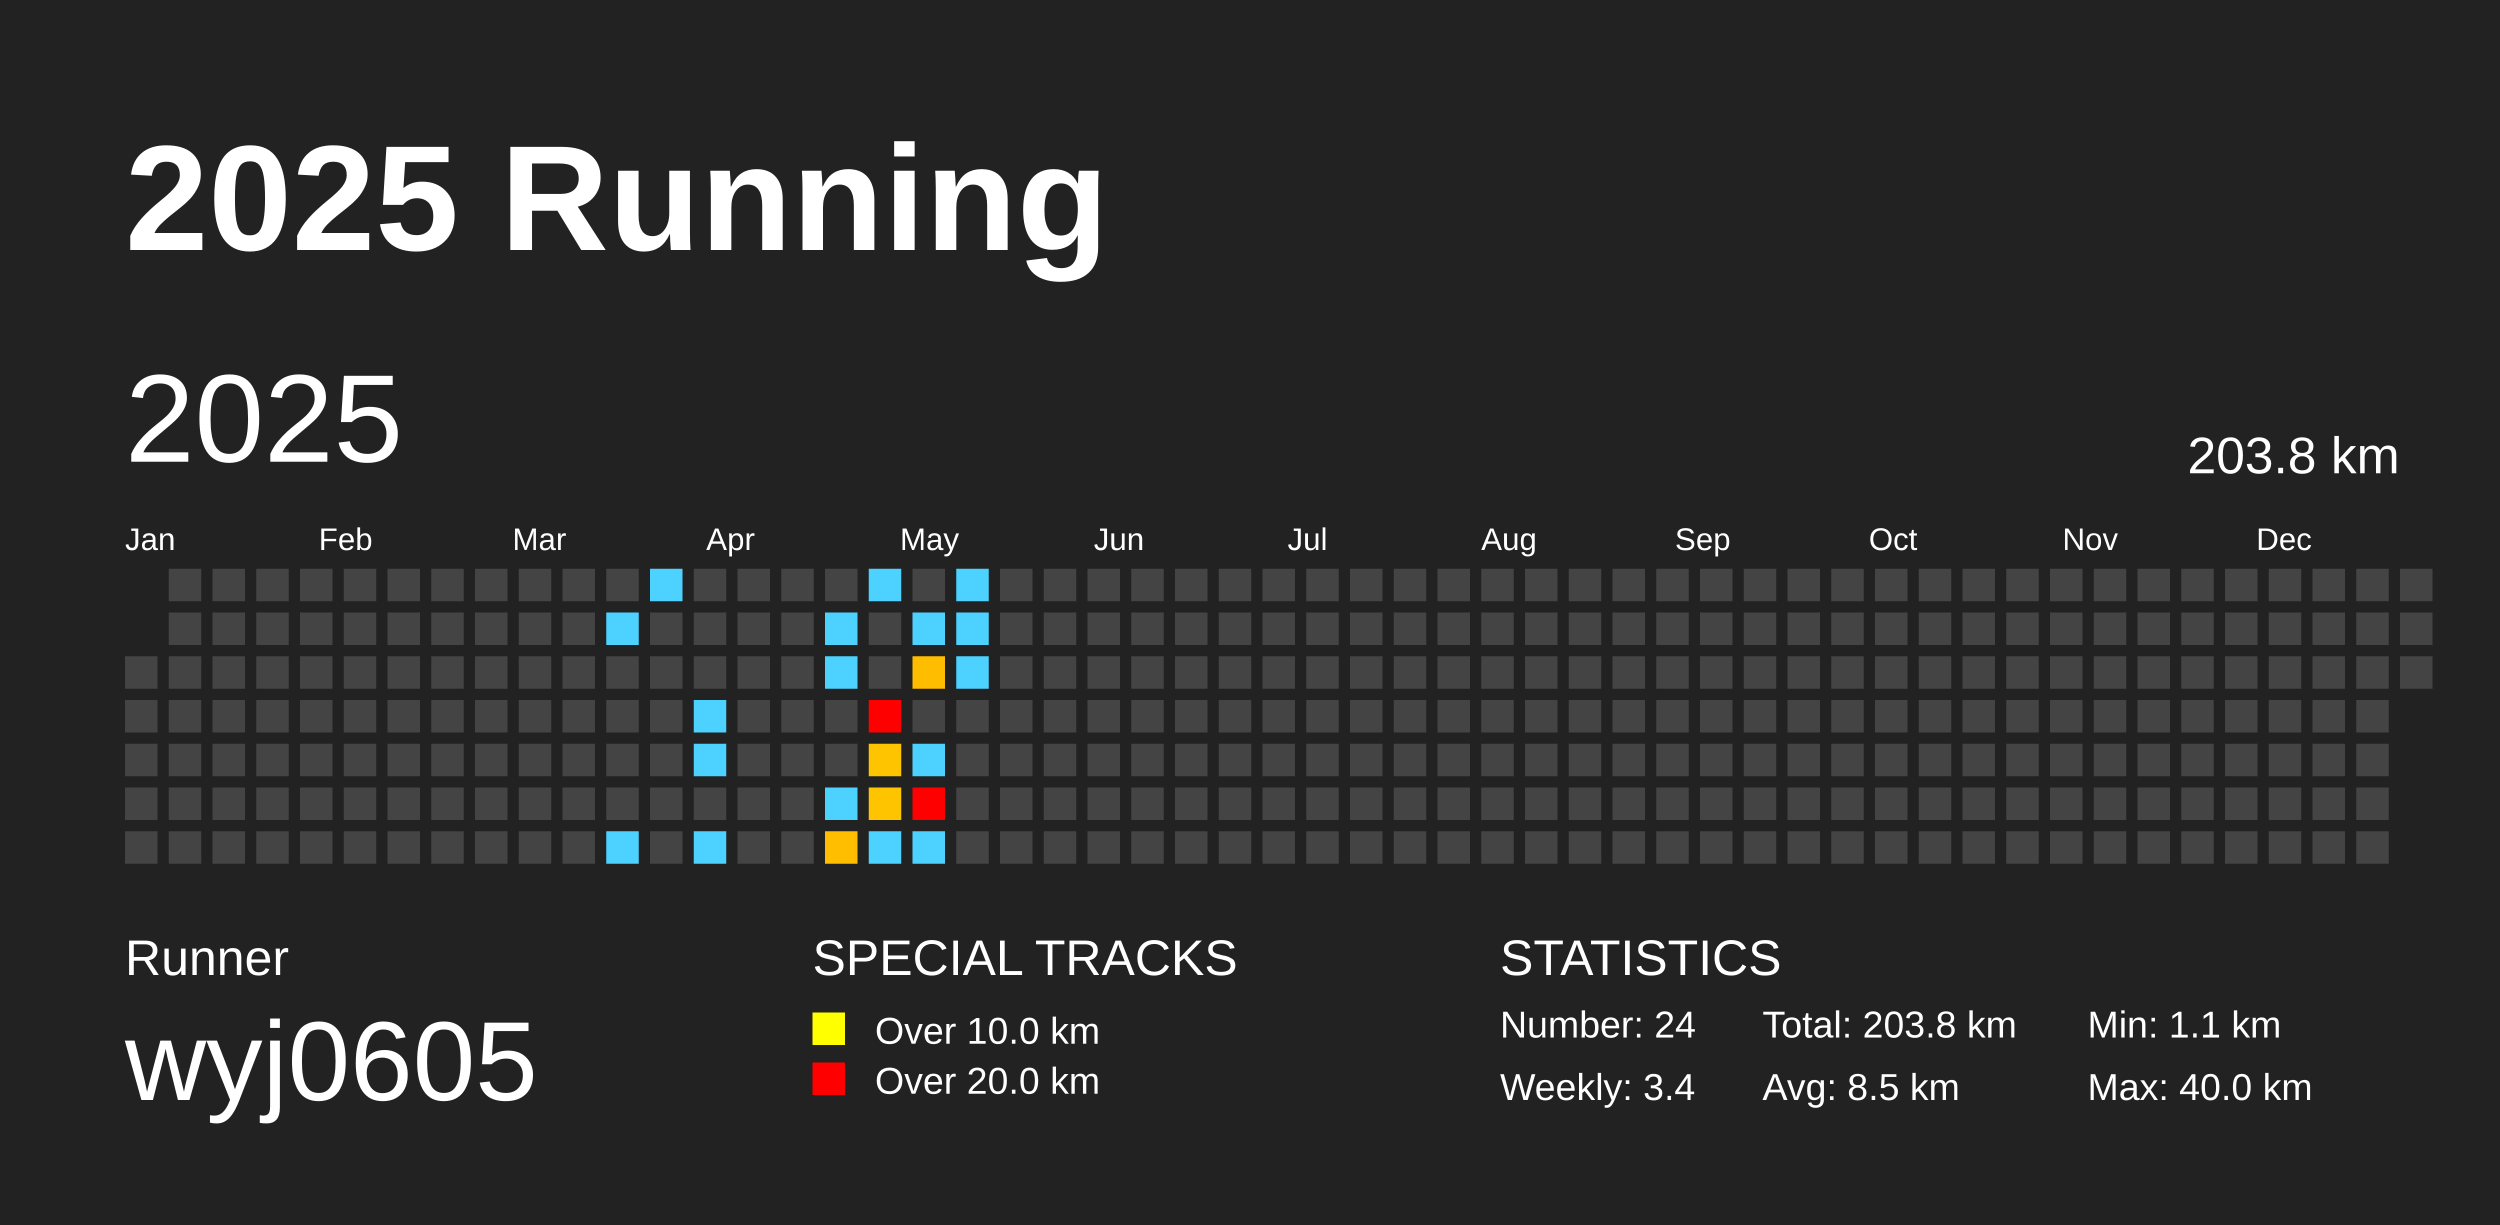
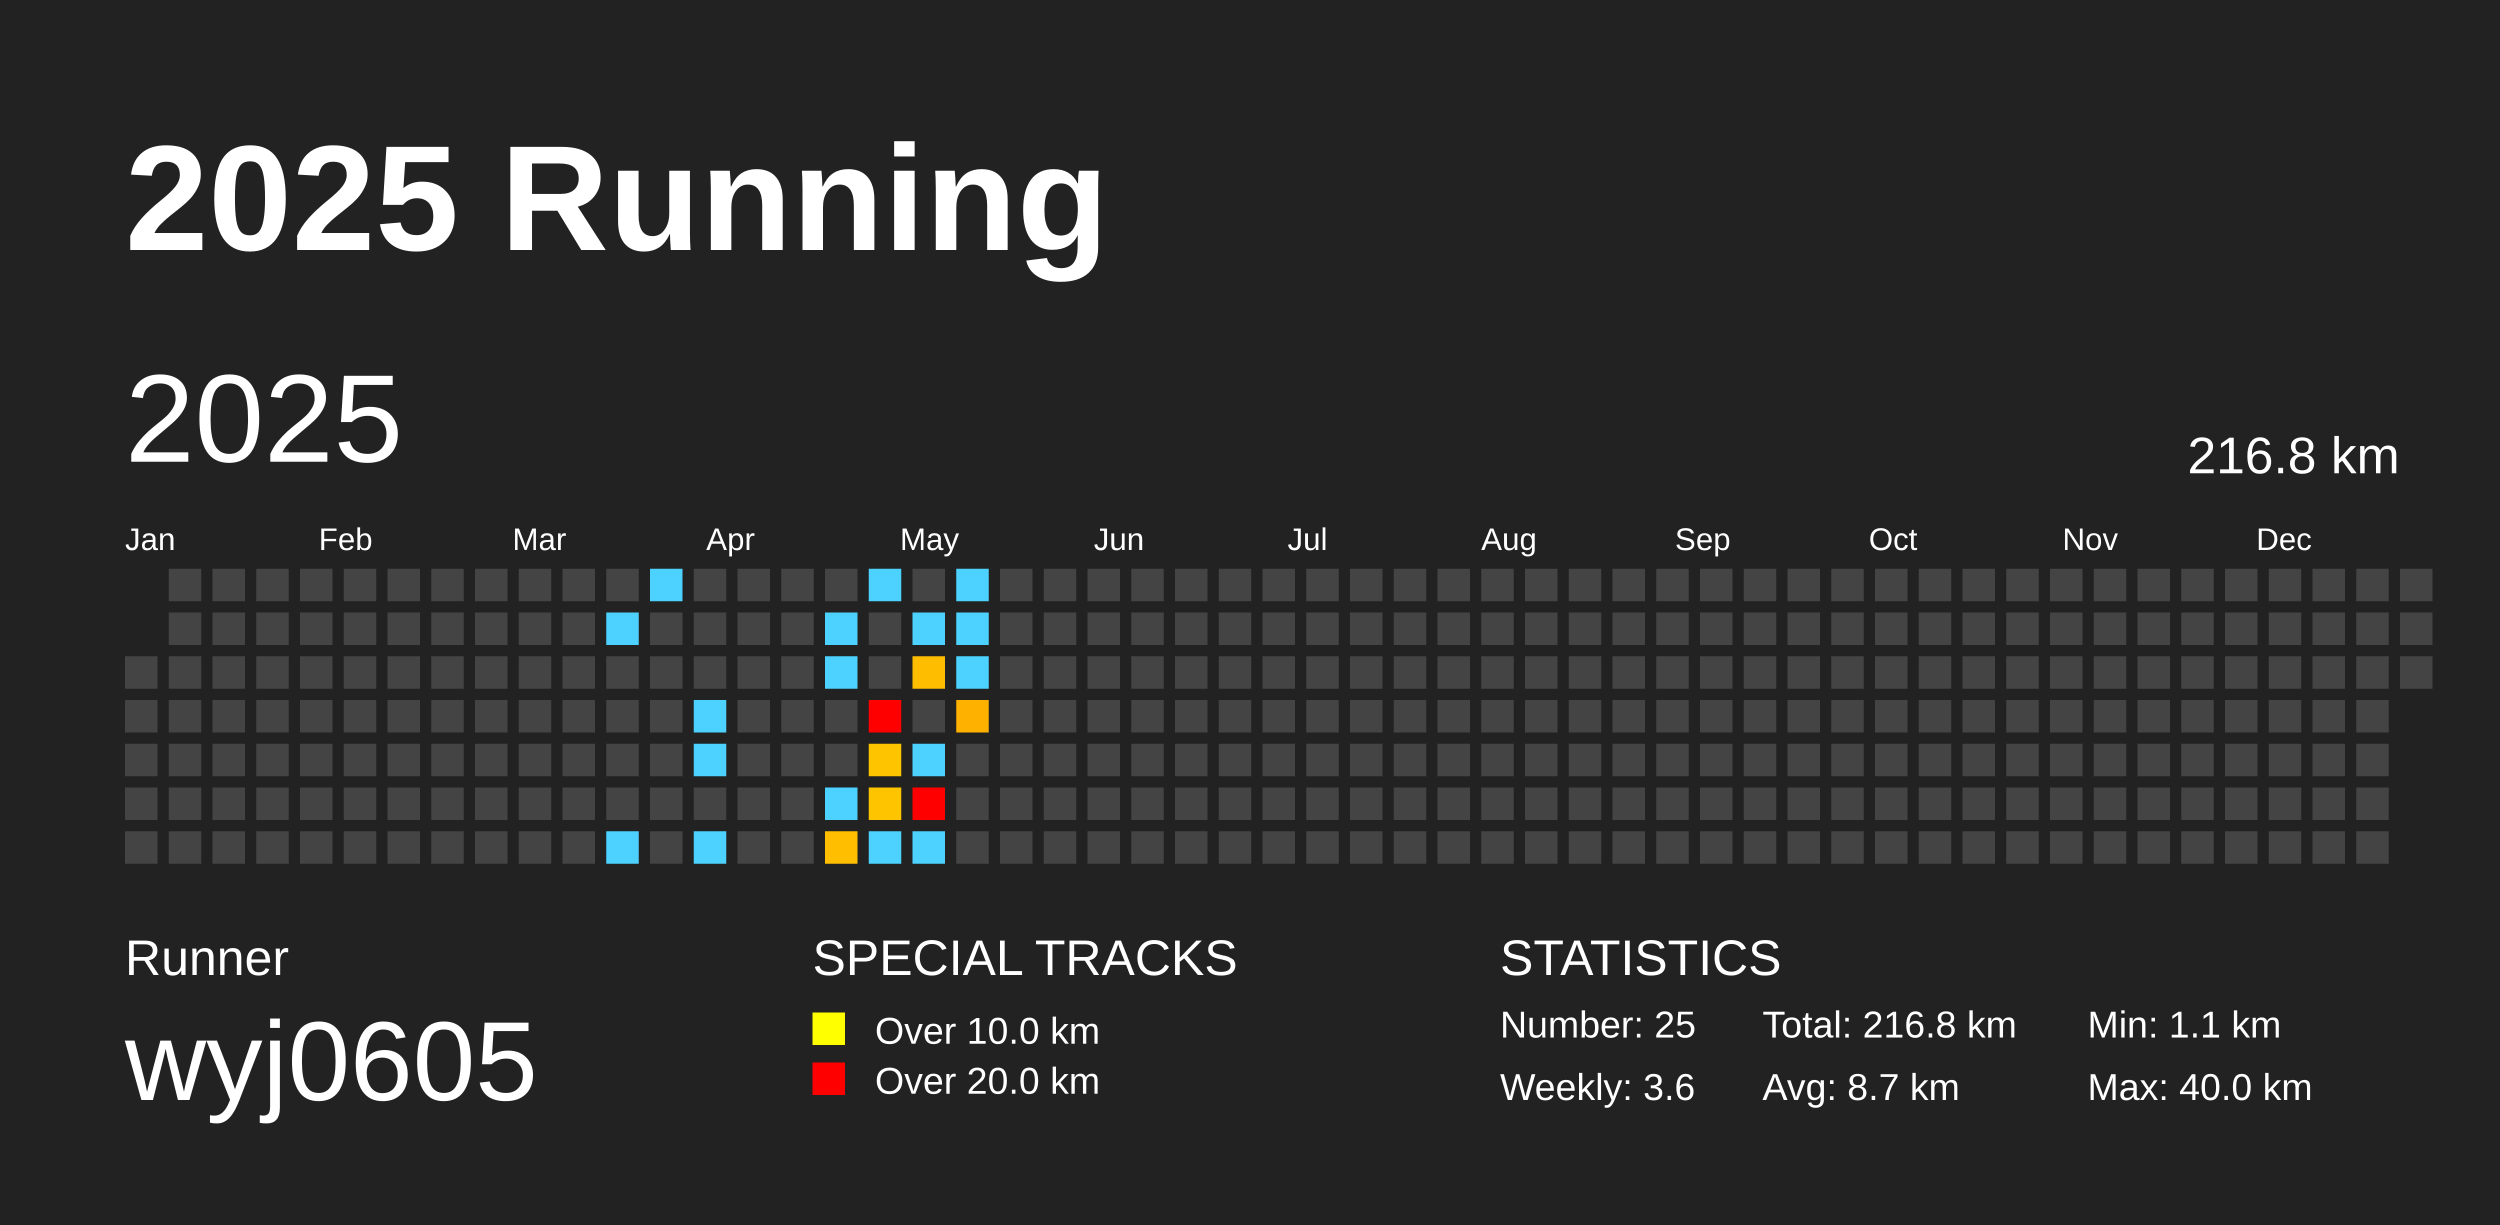
<svg xmlns="http://www.w3.org/2000/svg" baseProfile="full" height="98mm" version="1.1" viewBox="0,0,200,98" width="200mm">
  <defs />
  <rect fill="#222222" height="98" width="200" x="0" y="0" />
  <text fill="#FFFFFF" style="font-size:12px; font-family:Arial; font-weight:bold;" x="10" y="20">2025 Running</text>
  <text fill="#FFFFFF" style="font-size:4px; font-family:Arial" x="10" y="78">Runner</text>
  <text fill="#FFFFFF" style="font-size:9px; font-family:Arial" x="10" y="88">wyj0605</text>
  <text fill="#FFFFFF" style="font-size:4px; font-family:Arial" x="65" y="78">SPECIAL TRACKS</text>
  <rect fill="yellow" height="2.6" width="2.6" x="65" y="81" />
  <text fill="#FFFFFF" style="font-size:3px; font-family:Arial" x="70" y="83.5">Over 10.0 km</text>
  <rect fill="red" height="2.6" width="2.6" x="65" y="85" />
  <text fill="#FFFFFF" style="font-size:3px; font-family:Arial" x="70" y="87.5">Over 20.0 km</text>
  <text fill="#FFFFFF" style="font-size:4px; font-family:Arial" x="120" y="78">STATISTICS</text>
-   <text fill="#FFFFFF" style="font-size:3px; font-family:Arial" x="120" y="83">Number: 24</text>
-   <text fill="#FFFFFF" style="font-size:3px; font-family:Arial" x="120" y="88">Weekly: 3.4</text>
-   <text fill="#FFFFFF" style="font-size:3px; font-family:Arial" x="141" y="83">Total: 203.8 km</text>
-   <text fill="#FFFFFF" style="font-size:3px; font-family:Arial" x="141" y="88">Avg: 8.5 km</text>
+   <text fill="#FFFFFF" style="font-size:3px; font-family:Arial" x="120" y="83">Number: 25</text>
+   <text fill="#FFFFFF" style="font-size:3px; font-family:Arial" x="120" y="88">Weekly: 3.6</text>
+   <text fill="#FFFFFF" style="font-size:3px; font-family:Arial" x="141" y="83">Total: 216.8 km</text>
+   <text fill="#FFFFFF" style="font-size:3px; font-family:Arial" x="141" y="88">Avg: 8.7 km</text>
  <text fill="#FFFFFF" style="font-size:3px; font-family:Arial" x="167" y="83">Min: 1.1 km</text>
  <text fill="#FFFFFF" style="font-size:3px; font-family:Arial" x="167" y="88">Max: 40.0 km</text>
  <text dominant-baseline="hanging" fill="#FFFFFF" style="font-size:10.0px; font-family:Arial;" x="10" y="30">2025</text>
-   <text dominant-baseline="hanging" fill="#FFFFFF" style="font-size:4.125px; font-family:Arial;" x="175" y="35">203.8 km</text>
+   <text dominant-baseline="hanging" fill="#FFFFFF" style="font-size:4.125px; font-family:Arial;" x="175" y="35">216.8 km</text>
  <text fill="#FFFFFF" style="font-size:2.5px; font-family:Arial" x="10.0" y="44">Jan</text>
  <text fill="#FFFFFF" style="font-size:2.5px; font-family:Arial" x="25.5" y="44">Feb</text>
  <text fill="#FFFFFF" style="font-size:2.5px; font-family:Arial" x="41.0" y="44">Mar</text>
  <text fill="#FFFFFF" style="font-size:2.5px; font-family:Arial" x="56.5" y="44">Apr</text>
  <text fill="#FFFFFF" style="font-size:2.5px; font-family:Arial" x="72.0" y="44">May</text>
  <text fill="#FFFFFF" style="font-size:2.5px; font-family:Arial" x="87.5" y="44">Jun</text>
  <text fill="#FFFFFF" style="font-size:2.5px; font-family:Arial" x="103.0" y="44">Jul</text>
  <text fill="#FFFFFF" style="font-size:2.5px; font-family:Arial" x="118.5" y="44">Aug</text>
  <text fill="#FFFFFF" style="font-size:2.5px; font-family:Arial" x="134.0" y="44">Sep</text>
  <text fill="#FFFFFF" style="font-size:2.5px; font-family:Arial" x="149.5" y="44">Oct</text>
  <text fill="#FFFFFF" style="font-size:2.5px; font-family:Arial" x="165.0" y="44">Nov</text>
  <text fill="#FFFFFF" style="font-size:2.5px; font-family:Arial" x="180.5" y="44">Dec</text>
  <rect fill="#444444" height="2.6" width="2.6" x="10.0" y="52.5" />
  <rect fill="#444444" height="2.6" width="2.6" x="10.0" y="56.0" />
  <rect fill="#444444" height="2.6" width="2.6" x="10.0" y="59.5" />
  <rect fill="#444444" height="2.6" width="2.6" x="10.0" y="63.0" />
  <rect fill="#444444" height="2.6" width="2.6" x="10.0" y="66.5" />
  <rect fill="#444444" height="2.6" width="2.6" x="13.5" y="45.5" />
  <rect fill="#444444" height="2.6" width="2.6" x="13.5" y="49.0" />
  <rect fill="#444444" height="2.6" width="2.6" x="13.5" y="52.5" />
  <rect fill="#444444" height="2.6" width="2.6" x="13.5" y="56.0" />
  <rect fill="#444444" height="2.6" width="2.6" x="13.5" y="59.5" />
  <rect fill="#444444" height="2.6" width="2.6" x="13.5" y="63.0" />
  <rect fill="#444444" height="2.6" width="2.6" x="13.5" y="66.5" />
  <rect fill="#444444" height="2.6" width="2.6" x="17.0" y="45.5" />
  <rect fill="#444444" height="2.6" width="2.6" x="17.0" y="49.0" />
  <rect fill="#444444" height="2.6" width="2.6" x="17.0" y="52.5" />
  <rect fill="#444444" height="2.6" width="2.6" x="17.0" y="56.0" />
  <rect fill="#444444" height="2.6" width="2.6" x="17.0" y="59.5" />
  <rect fill="#444444" height="2.6" width="2.6" x="17.0" y="63.0" />
  <rect fill="#444444" height="2.6" width="2.6" x="17.0" y="66.5" />
  <rect fill="#444444" height="2.6" width="2.6" x="20.5" y="45.5" />
  <rect fill="#444444" height="2.6" width="2.6" x="20.5" y="49.0" />
  <rect fill="#444444" height="2.6" width="2.6" x="20.5" y="52.5" />
  <rect fill="#444444" height="2.6" width="2.6" x="20.5" y="56.0" />
  <rect fill="#444444" height="2.6" width="2.6" x="20.5" y="59.5" />
  <rect fill="#444444" height="2.6" width="2.6" x="20.5" y="63.0" />
  <rect fill="#444444" height="2.6" width="2.6" x="20.5" y="66.5" />
  <rect fill="#444444" height="2.6" width="2.6" x="24.0" y="45.5" />
  <rect fill="#444444" height="2.6" width="2.6" x="24.0" y="49.0" />
  <rect fill="#444444" height="2.6" width="2.6" x="24.0" y="52.5" />
  <rect fill="#444444" height="2.6" width="2.6" x="24.0" y="56.0" />
  <rect fill="#444444" height="2.6" width="2.6" x="24.0" y="59.5" />
  <rect fill="#444444" height="2.6" width="2.6" x="24.0" y="63.0" />
  <rect fill="#444444" height="2.6" width="2.6" x="24.0" y="66.5" />
  <rect fill="#444444" height="2.6" width="2.6" x="27.5" y="45.5" />
  <rect fill="#444444" height="2.6" width="2.6" x="27.5" y="49.0" />
  <rect fill="#444444" height="2.6" width="2.6" x="27.5" y="52.5" />
  <rect fill="#444444" height="2.6" width="2.6" x="27.5" y="56.0" />
  <rect fill="#444444" height="2.6" width="2.6" x="27.5" y="59.5" />
  <rect fill="#444444" height="2.6" width="2.6" x="27.5" y="63.0" />
  <rect fill="#444444" height="2.6" width="2.6" x="27.5" y="66.5" />
  <rect fill="#444444" height="2.6" width="2.6" x="31.0" y="45.5" />
  <rect fill="#444444" height="2.6" width="2.6" x="31.0" y="49.0" />
  <rect fill="#444444" height="2.6" width="2.6" x="31.0" y="52.5" />
  <rect fill="#444444" height="2.6" width="2.6" x="31.0" y="56.0" />
  <rect fill="#444444" height="2.6" width="2.6" x="31.0" y="59.5" />
  <rect fill="#444444" height="2.6" width="2.6" x="31.0" y="63.0" />
  <rect fill="#444444" height="2.6" width="2.6" x="31.0" y="66.5" />
  <rect fill="#444444" height="2.6" width="2.6" x="34.5" y="45.5" />
  <rect fill="#444444" height="2.6" width="2.6" x="34.5" y="49.0" />
  <rect fill="#444444" height="2.6" width="2.6" x="34.5" y="52.5" />
  <rect fill="#444444" height="2.6" width="2.6" x="34.5" y="56.0" />
  <rect fill="#444444" height="2.6" width="2.6" x="34.5" y="59.5" />
  <rect fill="#444444" height="2.6" width="2.6" x="34.5" y="63.0" />
  <rect fill="#444444" height="2.6" width="2.6" x="34.5" y="66.5" />
  <rect fill="#444444" height="2.6" width="2.6" x="38.0" y="45.5" />
  <rect fill="#444444" height="2.6" width="2.6" x="38.0" y="49.0" />
  <rect fill="#444444" height="2.6" width="2.6" x="38.0" y="52.5" />
  <rect fill="#444444" height="2.6" width="2.6" x="38.0" y="56.0" />
  <rect fill="#444444" height="2.6" width="2.6" x="38.0" y="59.5" />
  <rect fill="#444444" height="2.6" width="2.6" x="38.0" y="63.0" />
  <rect fill="#444444" height="2.6" width="2.6" x="38.0" y="66.5" />
  <rect fill="#444444" height="2.6" width="2.6" x="41.5" y="45.5" />
  <rect fill="#444444" height="2.6" width="2.6" x="41.5" y="49.0" />
  <rect fill="#444444" height="2.6" width="2.6" x="41.5" y="52.5" />
  <rect fill="#444444" height="2.6" width="2.6" x="41.5" y="56.0" />
  <rect fill="#444444" height="2.6" width="2.6" x="41.5" y="59.5" />
  <rect fill="#444444" height="2.6" width="2.6" x="41.5" y="63.0" />
  <rect fill="#444444" height="2.6" width="2.6" x="41.5" y="66.5" />
  <rect fill="#444444" height="2.6" width="2.6" x="45.0" y="45.5" />
  <rect fill="#444444" height="2.6" width="2.6" x="45.0" y="49.0" />
  <rect fill="#444444" height="2.6" width="2.6" x="45.0" y="52.5" />
  <rect fill="#444444" height="2.6" width="2.6" x="45.0" y="56.0" />
  <rect fill="#444444" height="2.6" width="2.6" x="45.0" y="59.5" />
  <rect fill="#444444" height="2.6" width="2.6" x="45.0" y="63.0" />
  <rect fill="#444444" height="2.6" width="2.6" x="45.0" y="66.5" />
  <rect fill="#444444" height="2.6" width="2.6" x="48.5" y="45.5" />
  <rect fill="#4dd2ff" height="2.6" width="2.6" x="48.5" y="49.0" />
  <rect fill="#444444" height="2.6" width="2.6" x="48.5" y="52.5" />
  <rect fill="#444444" height="2.6" width="2.6" x="48.5" y="56.0" />
  <rect fill="#444444" height="2.6" width="2.6" x="48.5" y="59.5" />
  <rect fill="#444444" height="2.6" width="2.6" x="48.5" y="63.0" />
  <rect fill="#4dd2ff" height="2.6" width="2.6" x="48.5" y="66.5" />
  <rect fill="#4dd2ff" height="2.6" width="2.6" x="52.0" y="45.5" />
  <rect fill="#444444" height="2.6" width="2.6" x="52.0" y="49.0" />
  <rect fill="#444444" height="2.6" width="2.6" x="52.0" y="52.5" />
  <rect fill="#444444" height="2.6" width="2.6" x="52.0" y="56.0" />
  <rect fill="#444444" height="2.6" width="2.6" x="52.0" y="59.5" />
  <rect fill="#444444" height="2.6" width="2.6" x="52.0" y="63.0" />
  <rect fill="#444444" height="2.6" width="2.6" x="52.0" y="66.5" />
  <rect fill="#444444" height="2.6" width="2.6" x="55.5" y="45.5" />
  <rect fill="#444444" height="2.6" width="2.6" x="55.5" y="49.0" />
  <rect fill="#444444" height="2.6" width="2.6" x="55.5" y="52.5" />
  <rect fill="#4dd2ff" height="2.6" width="2.6" x="55.5" y="56.0" />
  <rect fill="#4dd2ff" height="2.6" width="2.6" x="55.5" y="59.5" />
  <rect fill="#444444" height="2.6" width="2.6" x="55.5" y="63.0" />
  <rect fill="#4dd2ff" height="2.6" width="2.6" x="55.5" y="66.5" />
  <rect fill="#444444" height="2.6" width="2.6" x="59.0" y="45.5" />
  <rect fill="#444444" height="2.6" width="2.6" x="59.0" y="49.0" />
  <rect fill="#444444" height="2.6" width="2.6" x="59.0" y="52.5" />
  <rect fill="#444444" height="2.6" width="2.6" x="59.0" y="56.0" />
  <rect fill="#444444" height="2.6" width="2.6" x="59.0" y="59.5" />
  <rect fill="#444444" height="2.6" width="2.6" x="59.0" y="63.0" />
  <rect fill="#444444" height="2.6" width="2.6" x="59.0" y="66.5" />
  <rect fill="#444444" height="2.6" width="2.6" x="62.5" y="45.5" />
  <rect fill="#444444" height="2.6" width="2.6" x="62.5" y="49.0" />
  <rect fill="#444444" height="2.6" width="2.6" x="62.5" y="52.5" />
  <rect fill="#444444" height="2.6" width="2.6" x="62.5" y="56.0" />
  <rect fill="#444444" height="2.6" width="2.6" x="62.5" y="59.5" />
  <rect fill="#444444" height="2.6" width="2.6" x="62.5" y="63.0" />
  <rect fill="#444444" height="2.6" width="2.6" x="62.5" y="66.5" />
  <rect fill="#444444" height="2.6" width="2.6" x="66.0" y="45.5" />
  <rect fill="#4dd2ff" height="2.6" width="2.6" x="66.0" y="49.0" />
  <rect fill="#4dd2ff" height="2.6" width="2.6" x="66.0" y="52.5" />
  <rect fill="#444444" height="2.6" width="2.6" x="66.0" y="56.0" />
  <rect fill="#444444" height="2.6" width="2.6" x="66.0" y="59.5" />
  <rect fill="#4dd2ff" height="2.6" width="2.6" x="66.0" y="63.0" />
  <rect fill="#ffbf00" height="2.6" width="2.6" x="66.0" y="66.5" />
  <rect fill="#4dd2ff" height="2.6" width="2.6" x="69.5" y="45.5" />
  <rect fill="#444444" height="2.6" width="2.6" x="69.5" y="49.0" />
  <rect fill="#444444" height="2.6" width="2.6" x="69.5" y="52.5" />
  <rect fill="red" height="2.6" width="2.6" x="69.5" y="56.0" />
  <rect fill="#ffc400" height="2.6" width="2.6" x="69.5" y="59.5" />
  <rect fill="#ffc400" height="2.6" width="2.6" x="69.5" y="63.0" />
  <rect fill="#4dd2ff" height="2.6" width="2.6" x="69.5" y="66.5" />
  <rect fill="#444444" height="2.6" width="2.6" x="73.0" y="45.5" />
  <rect fill="#4dd2ff" height="2.6" width="2.6" x="73.0" y="49.0" />
  <rect fill="#ffbd00" height="2.6" width="2.6" x="73.0" y="52.5" />
  <rect fill="#444444" height="2.6" width="2.6" x="73.0" y="56.0" />
  <rect fill="#4dd2ff" height="2.6" width="2.6" x="73.0" y="59.5" />
  <rect fill="red" height="2.6" width="2.6" x="73.0" y="63.0" />
  <rect fill="#4dd2ff" height="2.6" width="2.6" x="73.0" y="66.5" />
  <rect fill="#4dd2ff" height="2.6" width="2.6" x="76.5" y="45.5" />
  <rect fill="#4dd2ff" height="2.6" width="2.6" x="76.5" y="49.0" />
  <rect fill="#4dd2ff" height="2.6" width="2.6" x="76.5" y="52.5" />
-   <rect fill="#444444" height="2.6" width="2.6" x="76.5" y="56.0" />
+   <rect fill="#ffb100" height="2.6" width="2.6" x="76.5" y="56.0" />
  <rect fill="#444444" height="2.6" width="2.6" x="76.5" y="59.5" />
  <rect fill="#444444" height="2.6" width="2.6" x="76.5" y="63.0" />
  <rect fill="#444444" height="2.6" width="2.6" x="76.5" y="66.5" />
  <rect fill="#444444" height="2.6" width="2.6" x="80.0" y="45.5" />
  <rect fill="#444444" height="2.6" width="2.6" x="80.0" y="49.0" />
  <rect fill="#444444" height="2.6" width="2.6" x="80.0" y="52.5" />
  <rect fill="#444444" height="2.6" width="2.6" x="80.0" y="56.0" />
  <rect fill="#444444" height="2.6" width="2.6" x="80.0" y="59.5" />
  <rect fill="#444444" height="2.6" width="2.6" x="80.0" y="63.0" />
  <rect fill="#444444" height="2.6" width="2.6" x="80.0" y="66.5" />
  <rect fill="#444444" height="2.6" width="2.6" x="83.5" y="45.5" />
  <rect fill="#444444" height="2.6" width="2.6" x="83.5" y="49.0" />
  <rect fill="#444444" height="2.6" width="2.6" x="83.5" y="52.5" />
  <rect fill="#444444" height="2.6" width="2.6" x="83.5" y="56.0" />
  <rect fill="#444444" height="2.6" width="2.6" x="83.5" y="59.5" />
  <rect fill="#444444" height="2.6" width="2.6" x="83.5" y="63.0" />
  <rect fill="#444444" height="2.6" width="2.6" x="83.5" y="66.5" />
  <rect fill="#444444" height="2.6" width="2.6" x="87.0" y="45.5" />
  <rect fill="#444444" height="2.6" width="2.6" x="87.0" y="49.0" />
  <rect fill="#444444" height="2.6" width="2.6" x="87.0" y="52.5" />
  <rect fill="#444444" height="2.6" width="2.6" x="87.0" y="56.0" />
  <rect fill="#444444" height="2.6" width="2.6" x="87.0" y="59.5" />
  <rect fill="#444444" height="2.6" width="2.6" x="87.0" y="63.0" />
  <rect fill="#444444" height="2.6" width="2.6" x="87.0" y="66.5" />
  <rect fill="#444444" height="2.6" width="2.6" x="90.5" y="45.5" />
  <rect fill="#444444" height="2.6" width="2.6" x="90.5" y="49.0" />
  <rect fill="#444444" height="2.6" width="2.6" x="90.5" y="52.5" />
  <rect fill="#444444" height="2.6" width="2.6" x="90.5" y="56.0" />
  <rect fill="#444444" height="2.6" width="2.6" x="90.5" y="59.5" />
  <rect fill="#444444" height="2.6" width="2.6" x="90.5" y="63.0" />
  <rect fill="#444444" height="2.6" width="2.6" x="90.5" y="66.5" />
  <rect fill="#444444" height="2.6" width="2.6" x="94.0" y="45.5" />
  <rect fill="#444444" height="2.6" width="2.6" x="94.0" y="49.0" />
  <rect fill="#444444" height="2.6" width="2.6" x="94.0" y="52.5" />
  <rect fill="#444444" height="2.6" width="2.6" x="94.0" y="56.0" />
  <rect fill="#444444" height="2.6" width="2.6" x="94.0" y="59.5" />
  <rect fill="#444444" height="2.6" width="2.6" x="94.0" y="63.0" />
  <rect fill="#444444" height="2.6" width="2.6" x="94.0" y="66.5" />
  <rect fill="#444444" height="2.6" width="2.6" x="97.5" y="45.5" />
  <rect fill="#444444" height="2.6" width="2.6" x="97.5" y="49.0" />
  <rect fill="#444444" height="2.6" width="2.6" x="97.5" y="52.5" />
  <rect fill="#444444" height="2.6" width="2.6" x="97.5" y="56.0" />
  <rect fill="#444444" height="2.6" width="2.6" x="97.5" y="59.5" />
  <rect fill="#444444" height="2.6" width="2.6" x="97.5" y="63.0" />
  <rect fill="#444444" height="2.6" width="2.6" x="97.5" y="66.5" />
  <rect fill="#444444" height="2.6" width="2.6" x="101.0" y="45.5" />
  <rect fill="#444444" height="2.6" width="2.6" x="101.0" y="49.0" />
  <rect fill="#444444" height="2.6" width="2.6" x="101.0" y="52.5" />
  <rect fill="#444444" height="2.6" width="2.6" x="101.0" y="56.0" />
  <rect fill="#444444" height="2.6" width="2.6" x="101.0" y="59.5" />
  <rect fill="#444444" height="2.6" width="2.6" x="101.0" y="63.0" />
  <rect fill="#444444" height="2.6" width="2.6" x="101.0" y="66.5" />
  <rect fill="#444444" height="2.6" width="2.6" x="104.5" y="45.5" />
  <rect fill="#444444" height="2.6" width="2.6" x="104.5" y="49.0" />
  <rect fill="#444444" height="2.6" width="2.6" x="104.5" y="52.5" />
  <rect fill="#444444" height="2.6" width="2.6" x="104.5" y="56.0" />
  <rect fill="#444444" height="2.6" width="2.6" x="104.5" y="59.5" />
  <rect fill="#444444" height="2.6" width="2.6" x="104.5" y="63.0" />
  <rect fill="#444444" height="2.6" width="2.6" x="104.5" y="66.5" />
  <rect fill="#444444" height="2.6" width="2.6" x="108.0" y="45.5" />
  <rect fill="#444444" height="2.6" width="2.6" x="108.0" y="49.0" />
  <rect fill="#444444" height="2.6" width="2.6" x="108.0" y="52.5" />
  <rect fill="#444444" height="2.6" width="2.6" x="108.0" y="56.0" />
  <rect fill="#444444" height="2.6" width="2.6" x="108.0" y="59.5" />
  <rect fill="#444444" height="2.6" width="2.6" x="108.0" y="63.0" />
  <rect fill="#444444" height="2.6" width="2.6" x="108.0" y="66.5" />
  <rect fill="#444444" height="2.6" width="2.6" x="111.5" y="45.5" />
  <rect fill="#444444" height="2.6" width="2.6" x="111.5" y="49.0" />
  <rect fill="#444444" height="2.6" width="2.6" x="111.5" y="52.5" />
  <rect fill="#444444" height="2.6" width="2.6" x="111.5" y="56.0" />
  <rect fill="#444444" height="2.6" width="2.6" x="111.5" y="59.5" />
  <rect fill="#444444" height="2.6" width="2.6" x="111.5" y="63.0" />
  <rect fill="#444444" height="2.6" width="2.6" x="111.5" y="66.5" />
  <rect fill="#444444" height="2.6" width="2.6" x="115.0" y="45.5" />
  <rect fill="#444444" height="2.6" width="2.6" x="115.0" y="49.0" />
  <rect fill="#444444" height="2.6" width="2.6" x="115.0" y="52.5" />
  <rect fill="#444444" height="2.6" width="2.6" x="115.0" y="56.0" />
  <rect fill="#444444" height="2.6" width="2.6" x="115.0" y="59.5" />
  <rect fill="#444444" height="2.6" width="2.6" x="115.0" y="63.0" />
  <rect fill="#444444" height="2.6" width="2.6" x="115.0" y="66.5" />
  <rect fill="#444444" height="2.6" width="2.6" x="118.5" y="45.5" />
  <rect fill="#444444" height="2.6" width="2.6" x="118.5" y="49.0" />
  <rect fill="#444444" height="2.6" width="2.6" x="118.5" y="52.5" />
  <rect fill="#444444" height="2.6" width="2.6" x="118.5" y="56.0" />
  <rect fill="#444444" height="2.6" width="2.6" x="118.5" y="59.5" />
  <rect fill="#444444" height="2.6" width="2.6" x="118.5" y="63.0" />
  <rect fill="#444444" height="2.6" width="2.6" x="118.5" y="66.5" />
  <rect fill="#444444" height="2.6" width="2.6" x="122.0" y="45.5" />
  <rect fill="#444444" height="2.6" width="2.6" x="122.0" y="49.0" />
  <rect fill="#444444" height="2.6" width="2.6" x="122.0" y="52.5" />
  <rect fill="#444444" height="2.6" width="2.6" x="122.0" y="56.0" />
  <rect fill="#444444" height="2.6" width="2.6" x="122.0" y="59.5" />
  <rect fill="#444444" height="2.6" width="2.6" x="122.0" y="63.0" />
  <rect fill="#444444" height="2.6" width="2.6" x="122.0" y="66.5" />
  <rect fill="#444444" height="2.6" width="2.6" x="125.5" y="45.5" />
  <rect fill="#444444" height="2.6" width="2.6" x="125.5" y="49.0" />
  <rect fill="#444444" height="2.6" width="2.6" x="125.5" y="52.5" />
  <rect fill="#444444" height="2.6" width="2.6" x="125.5" y="56.0" />
  <rect fill="#444444" height="2.6" width="2.6" x="125.5" y="59.5" />
  <rect fill="#444444" height="2.6" width="2.6" x="125.5" y="63.0" />
  <rect fill="#444444" height="2.6" width="2.6" x="125.5" y="66.5" />
  <rect fill="#444444" height="2.6" width="2.6" x="129.0" y="45.5" />
  <rect fill="#444444" height="2.6" width="2.6" x="129.0" y="49.0" />
  <rect fill="#444444" height="2.6" width="2.6" x="129.0" y="52.5" />
  <rect fill="#444444" height="2.6" width="2.6" x="129.0" y="56.0" />
  <rect fill="#444444" height="2.6" width="2.6" x="129.0" y="59.5" />
  <rect fill="#444444" height="2.6" width="2.6" x="129.0" y="63.0" />
  <rect fill="#444444" height="2.6" width="2.6" x="129.0" y="66.5" />
  <rect fill="#444444" height="2.6" width="2.6" x="132.5" y="45.5" />
  <rect fill="#444444" height="2.6" width="2.6" x="132.5" y="49.0" />
  <rect fill="#444444" height="2.6" width="2.6" x="132.5" y="52.5" />
  <rect fill="#444444" height="2.6" width="2.6" x="132.5" y="56.0" />
  <rect fill="#444444" height="2.6" width="2.6" x="132.5" y="59.5" />
  <rect fill="#444444" height="2.6" width="2.6" x="132.5" y="63.0" />
  <rect fill="#444444" height="2.6" width="2.6" x="132.5" y="66.5" />
  <rect fill="#444444" height="2.6" width="2.6" x="136.0" y="45.5" />
  <rect fill="#444444" height="2.6" width="2.6" x="136.0" y="49.0" />
  <rect fill="#444444" height="2.6" width="2.6" x="136.0" y="52.5" />
  <rect fill="#444444" height="2.6" width="2.6" x="136.0" y="56.0" />
  <rect fill="#444444" height="2.6" width="2.6" x="136.0" y="59.5" />
  <rect fill="#444444" height="2.6" width="2.6" x="136.0" y="63.0" />
  <rect fill="#444444" height="2.6" width="2.6" x="136.0" y="66.5" />
  <rect fill="#444444" height="2.6" width="2.6" x="139.5" y="45.5" />
  <rect fill="#444444" height="2.6" width="2.6" x="139.5" y="49.0" />
  <rect fill="#444444" height="2.6" width="2.6" x="139.5" y="52.5" />
  <rect fill="#444444" height="2.6" width="2.6" x="139.5" y="56.0" />
  <rect fill="#444444" height="2.6" width="2.6" x="139.5" y="59.5" />
  <rect fill="#444444" height="2.6" width="2.6" x="139.5" y="63.0" />
  <rect fill="#444444" height="2.6" width="2.6" x="139.5" y="66.5" />
  <rect fill="#444444" height="2.6" width="2.6" x="143.0" y="45.5" />
  <rect fill="#444444" height="2.6" width="2.6" x="143.0" y="49.0" />
  <rect fill="#444444" height="2.6" width="2.6" x="143.0" y="52.5" />
  <rect fill="#444444" height="2.6" width="2.6" x="143.0" y="56.0" />
  <rect fill="#444444" height="2.6" width="2.6" x="143.0" y="59.5" />
  <rect fill="#444444" height="2.6" width="2.6" x="143.0" y="63.0" />
  <rect fill="#444444" height="2.6" width="2.6" x="143.0" y="66.5" />
  <rect fill="#444444" height="2.6" width="2.6" x="146.5" y="45.5" />
  <rect fill="#444444" height="2.6" width="2.6" x="146.5" y="49.0" />
  <rect fill="#444444" height="2.6" width="2.6" x="146.5" y="52.5" />
  <rect fill="#444444" height="2.6" width="2.6" x="146.5" y="56.0" />
  <rect fill="#444444" height="2.6" width="2.6" x="146.5" y="59.5" />
  <rect fill="#444444" height="2.6" width="2.6" x="146.5" y="63.0" />
  <rect fill="#444444" height="2.6" width="2.6" x="146.5" y="66.5" />
  <rect fill="#444444" height="2.6" width="2.6" x="150.0" y="45.5" />
  <rect fill="#444444" height="2.6" width="2.6" x="150.0" y="49.0" />
  <rect fill="#444444" height="2.6" width="2.6" x="150.0" y="52.5" />
  <rect fill="#444444" height="2.6" width="2.6" x="150.0" y="56.0" />
  <rect fill="#444444" height="2.6" width="2.6" x="150.0" y="59.5" />
  <rect fill="#444444" height="2.6" width="2.6" x="150.0" y="63.0" />
  <rect fill="#444444" height="2.6" width="2.6" x="150.0" y="66.5" />
  <rect fill="#444444" height="2.6" width="2.6" x="153.5" y="45.5" />
  <rect fill="#444444" height="2.6" width="2.6" x="153.5" y="49.0" />
  <rect fill="#444444" height="2.6" width="2.6" x="153.5" y="52.5" />
  <rect fill="#444444" height="2.6" width="2.6" x="153.5" y="56.0" />
  <rect fill="#444444" height="2.6" width="2.6" x="153.5" y="59.5" />
  <rect fill="#444444" height="2.6" width="2.6" x="153.5" y="63.0" />
  <rect fill="#444444" height="2.6" width="2.6" x="153.5" y="66.5" />
  <rect fill="#444444" height="2.6" width="2.6" x="157.0" y="45.5" />
  <rect fill="#444444" height="2.6" width="2.6" x="157.0" y="49.0" />
  <rect fill="#444444" height="2.6" width="2.6" x="157.0" y="52.5" />
  <rect fill="#444444" height="2.6" width="2.6" x="157.0" y="56.0" />
  <rect fill="#444444" height="2.6" width="2.6" x="157.0" y="59.5" />
  <rect fill="#444444" height="2.6" width="2.6" x="157.0" y="63.0" />
  <rect fill="#444444" height="2.6" width="2.6" x="157.0" y="66.5" />
  <rect fill="#444444" height="2.6" width="2.6" x="160.5" y="45.5" />
  <rect fill="#444444" height="2.6" width="2.6" x="160.5" y="49.0" />
  <rect fill="#444444" height="2.6" width="2.6" x="160.5" y="52.5" />
  <rect fill="#444444" height="2.6" width="2.6" x="160.5" y="56.0" />
  <rect fill="#444444" height="2.6" width="2.6" x="160.5" y="59.5" />
  <rect fill="#444444" height="2.6" width="2.6" x="160.5" y="63.0" />
  <rect fill="#444444" height="2.6" width="2.6" x="160.5" y="66.5" />
  <rect fill="#444444" height="2.6" width="2.6" x="164.0" y="45.5" />
  <rect fill="#444444" height="2.6" width="2.6" x="164.0" y="49.0" />
  <rect fill="#444444" height="2.6" width="2.6" x="164.0" y="52.5" />
  <rect fill="#444444" height="2.6" width="2.6" x="164.0" y="56.0" />
  <rect fill="#444444" height="2.6" width="2.6" x="164.0" y="59.5" />
  <rect fill="#444444" height="2.6" width="2.6" x="164.0" y="63.0" />
  <rect fill="#444444" height="2.6" width="2.6" x="164.0" y="66.5" />
  <rect fill="#444444" height="2.6" width="2.6" x="167.5" y="45.5" />
  <rect fill="#444444" height="2.6" width="2.6" x="167.5" y="49.0" />
  <rect fill="#444444" height="2.6" width="2.6" x="167.5" y="52.5" />
  <rect fill="#444444" height="2.6" width="2.6" x="167.5" y="56.0" />
  <rect fill="#444444" height="2.6" width="2.6" x="167.5" y="59.5" />
  <rect fill="#444444" height="2.6" width="2.6" x="167.5" y="63.0" />
  <rect fill="#444444" height="2.6" width="2.6" x="167.5" y="66.5" />
  <rect fill="#444444" height="2.6" width="2.6" x="171.0" y="45.5" />
  <rect fill="#444444" height="2.6" width="2.6" x="171.0" y="49.0" />
  <rect fill="#444444" height="2.6" width="2.6" x="171.0" y="52.5" />
  <rect fill="#444444" height="2.6" width="2.6" x="171.0" y="56.0" />
  <rect fill="#444444" height="2.6" width="2.6" x="171.0" y="59.5" />
  <rect fill="#444444" height="2.6" width="2.6" x="171.0" y="63.0" />
  <rect fill="#444444" height="2.6" width="2.6" x="171.0" y="66.5" />
  <rect fill="#444444" height="2.6" width="2.6" x="174.5" y="45.5" />
  <rect fill="#444444" height="2.6" width="2.6" x="174.5" y="49.0" />
  <rect fill="#444444" height="2.6" width="2.6" x="174.5" y="52.5" />
  <rect fill="#444444" height="2.6" width="2.6" x="174.5" y="56.0" />
  <rect fill="#444444" height="2.6" width="2.6" x="174.5" y="59.5" />
  <rect fill="#444444" height="2.6" width="2.6" x="174.5" y="63.0" />
  <rect fill="#444444" height="2.6" width="2.6" x="174.5" y="66.5" />
  <rect fill="#444444" height="2.6" width="2.6" x="178.0" y="45.5" />
  <rect fill="#444444" height="2.6" width="2.6" x="178.0" y="49.0" />
  <rect fill="#444444" height="2.6" width="2.6" x="178.0" y="52.5" />
  <rect fill="#444444" height="2.6" width="2.6" x="178.0" y="56.0" />
  <rect fill="#444444" height="2.6" width="2.6" x="178.0" y="59.5" />
  <rect fill="#444444" height="2.6" width="2.6" x="178.0" y="63.0" />
  <rect fill="#444444" height="2.6" width="2.6" x="178.0" y="66.5" />
  <rect fill="#444444" height="2.6" width="2.6" x="181.5" y="45.5" />
  <rect fill="#444444" height="2.6" width="2.6" x="181.5" y="49.0" />
  <rect fill="#444444" height="2.6" width="2.6" x="181.5" y="52.5" />
  <rect fill="#444444" height="2.6" width="2.6" x="181.5" y="56.0" />
  <rect fill="#444444" height="2.6" width="2.6" x="181.5" y="59.5" />
  <rect fill="#444444" height="2.6" width="2.6" x="181.5" y="63.0" />
  <rect fill="#444444" height="2.6" width="2.6" x="181.5" y="66.5" />
  <rect fill="#444444" height="2.6" width="2.6" x="185.0" y="45.5" />
  <rect fill="#444444" height="2.6" width="2.6" x="185.0" y="49.0" />
  <rect fill="#444444" height="2.6" width="2.6" x="185.0" y="52.5" />
  <rect fill="#444444" height="2.6" width="2.6" x="185.0" y="56.0" />
  <rect fill="#444444" height="2.6" width="2.6" x="185.0" y="59.5" />
  <rect fill="#444444" height="2.6" width="2.6" x="185.0" y="63.0" />
  <rect fill="#444444" height="2.6" width="2.6" x="185.0" y="66.5" />
  <rect fill="#444444" height="2.6" width="2.6" x="188.5" y="45.5" />
  <rect fill="#444444" height="2.6" width="2.6" x="188.5" y="49.0" />
  <rect fill="#444444" height="2.6" width="2.6" x="188.5" y="52.5" />
  <rect fill="#444444" height="2.6" width="2.6" x="188.5" y="56.0" />
  <rect fill="#444444" height="2.6" width="2.6" x="188.5" y="59.5" />
  <rect fill="#444444" height="2.6" width="2.6" x="188.5" y="63.0" />
  <rect fill="#444444" height="2.6" width="2.6" x="188.5" y="66.5" />
  <rect fill="#444444" height="2.6" width="2.6" x="192.0" y="45.5" />
  <rect fill="#444444" height="2.6" width="2.6" x="192.0" y="49.0" />
  <rect fill="#444444" height="2.6" width="2.6" x="192.0" y="52.5" />
</svg>
